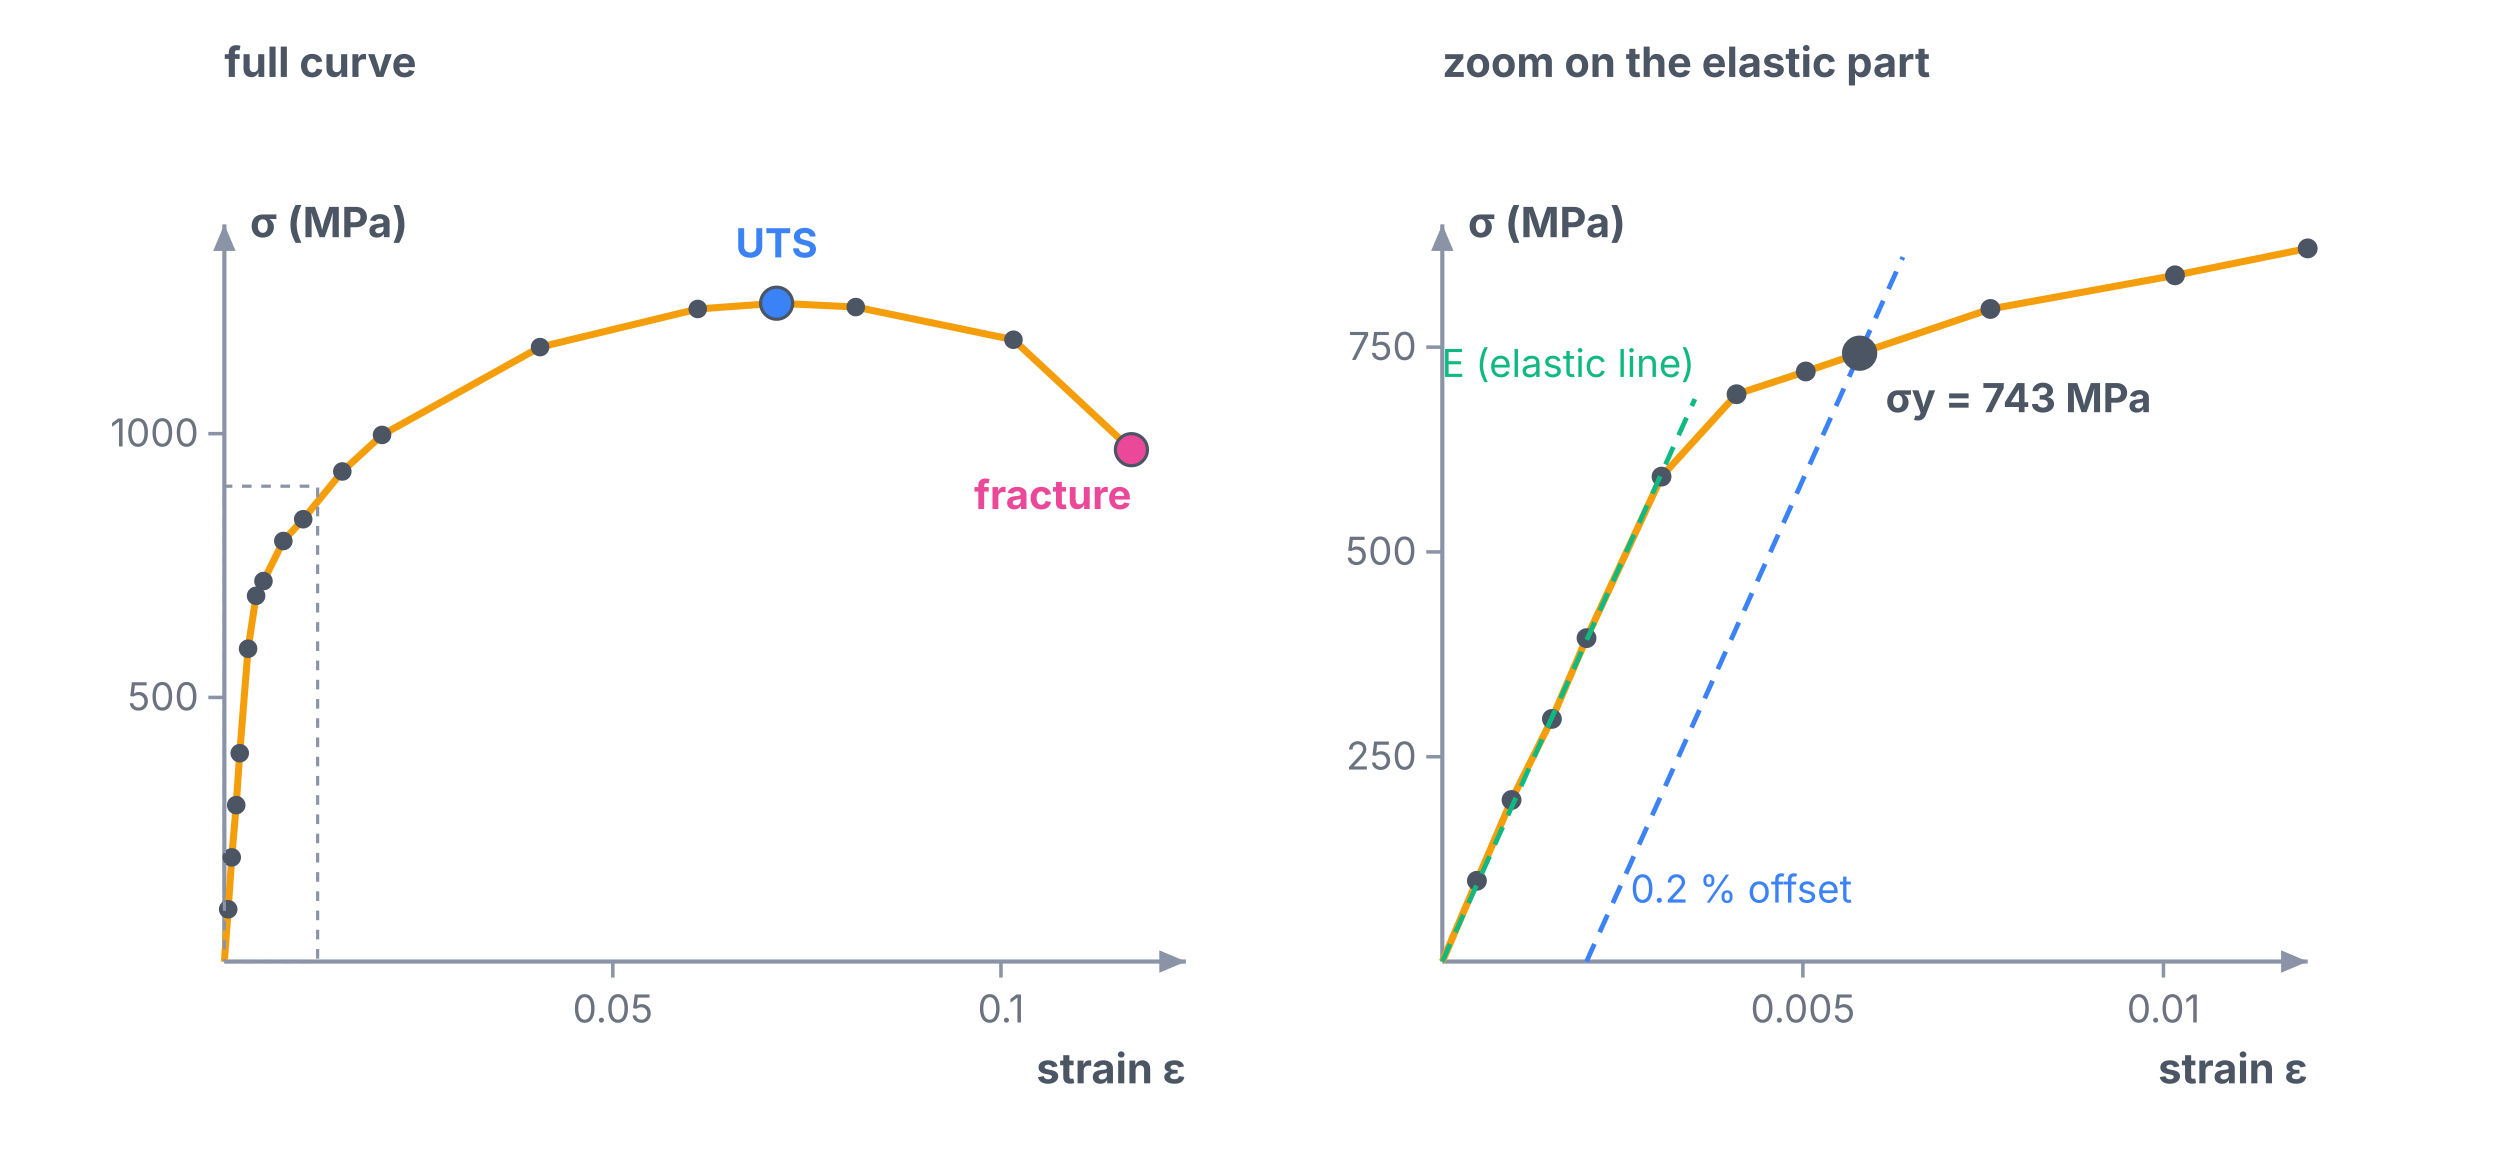
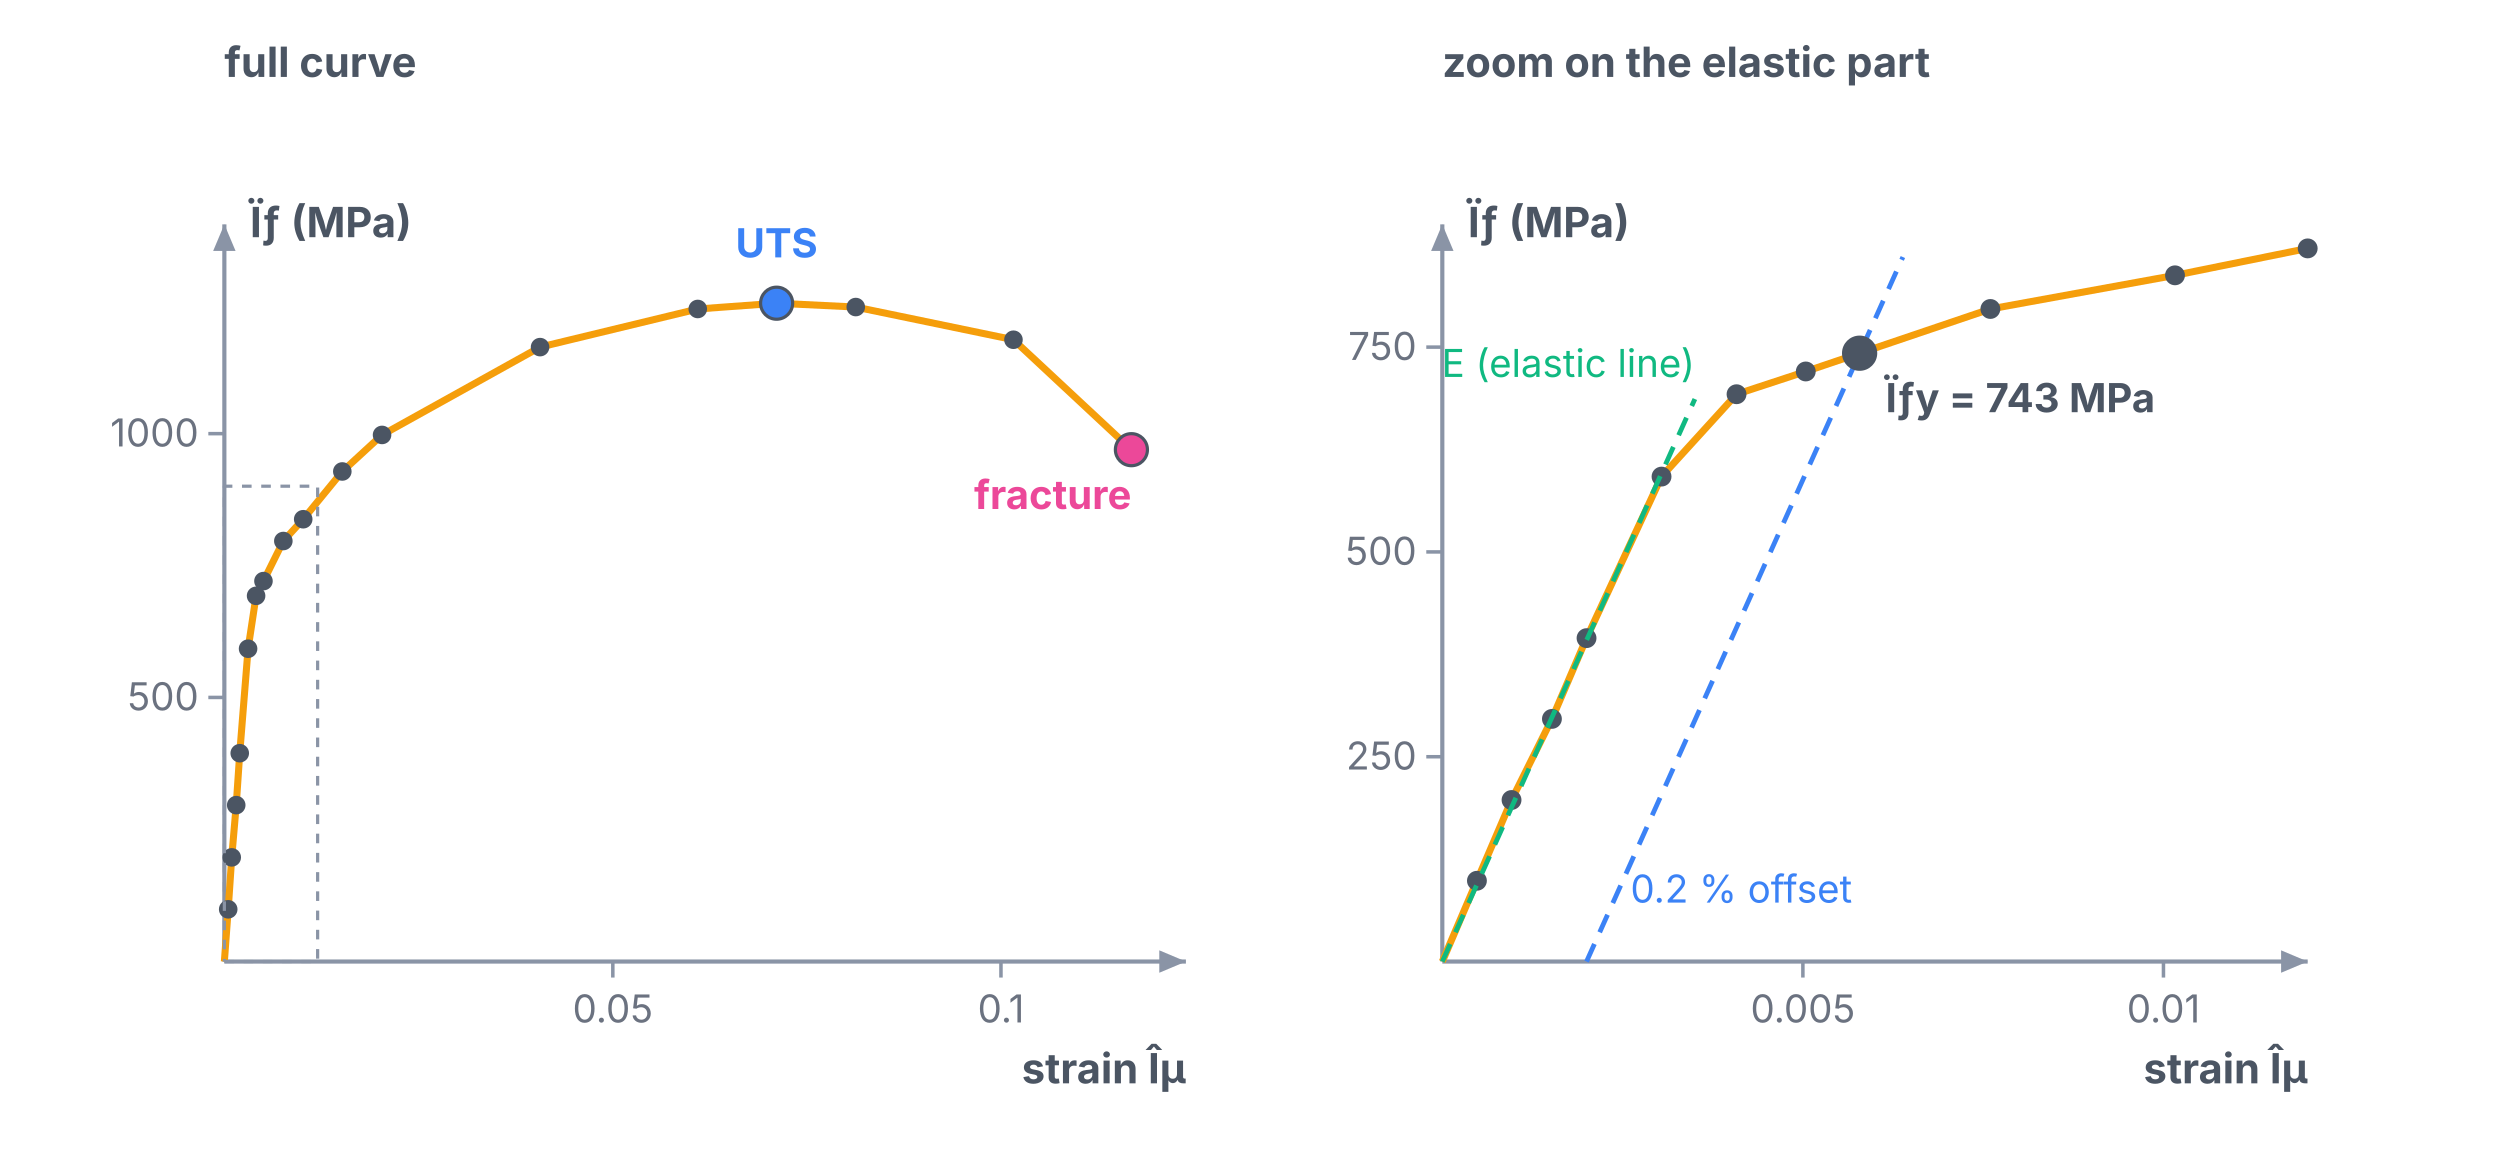
<svg xmlns="http://www.w3.org/2000/svg" viewBox="0 0 780 360" width="100%" class="fig-kit" style="max-width:780px;margin:0 auto;display:block" role="img" aria-label="Problem 1: engineering stress-strain curve from the table">
  <g font-family="Inter, Arial, sans-serif" font-size="13" fill="#8a94a6">
    <line x1="70.0" y1="300.0" x2="370.0" y2="300.0" stroke="#8a94a6" stroke-width="1.3" />
    <path d="M370.0,300.0 L361.7,303.5 L361.7,296.5 Z" fill="#8a94a6" />
    <line x1="70.0" y1="300.0" x2="70.0" y2="70.0" stroke="#8a94a6" stroke-width="1.3" />
    <path d="M70.0,70.0 L73.5,78.3 L66.5,78.3 Z" fill="#8a94a6" />
    <line x1="191.2" y1="300.0" x2="191.2" y2="305.0" stroke="#8a94a6" stroke-width="1.1" />
    <text x="191.2" y="319.0" fill="#6b7280" font-size="12" font-weight="400" text-anchor="middle">0.05</text>
    <line x1="312.3" y1="300.0" x2="312.3" y2="305.0" stroke="#8a94a6" stroke-width="1.1" />
    <text x="312.3" y="319.0" fill="#6b7280" font-size="12" font-weight="400" text-anchor="middle">0.1</text>
    <line x1="65.0" y1="217.6" x2="70.0" y2="217.6" stroke="#8a94a6" stroke-width="1.1" />
    <text x="62.0" y="221.6" fill="#6b7280" font-size="12" font-weight="400" text-anchor="end">500</text>
    <line x1="65.0" y1="135.3" x2="70.0" y2="135.3" stroke="#8a94a6" stroke-width="1.1" />
    <text x="62.0" y="139.3" fill="#6b7280" font-size="12" font-weight="400" text-anchor="end">1000</text>
-     <text x="370.0" y="338.0" fill="#4b5563" font-size="13" font-weight="700" text-anchor="end">strain ε</text>
-     <text x="78.0" y="74.0" fill="#4b5563" font-size="13" font-weight="700" text-anchor="start">σ (MPa)</text>
+     <text x="370.0" y="338.0" fill="#4b5563" font-size="13" font-weight="700" text-anchor="end">strain Îµ</text>
+     <text x="78.0" y="74.0" fill="#4b5563" font-size="13" font-weight="700" text-anchor="start">Ïƒ (MPa)</text>
    <polyline points="70.0,300.0 71.2,283.7 72.3,267.5 73.7,251.2 74.8,235.0 77.4,202.4 79.9,185.9 82.2,181.3 88.4,168.8 94.6,162.0 106.8,147.1 119.2,135.7 168.5,108.3 217.7,96.4 242.3,94.6 267.0,95.8 316.2,106.0 353.0,140.3" fill="none" stroke="#f59e0b" stroke-width="2.2" stroke-linejoin="round" />
    <circle cx="71.2" cy="283.7" r="2.4" fill="#4b5563" stroke="#4b5563" stroke-width="1" />
    <circle cx="72.3" cy="267.5" r="2.4" fill="#4b5563" stroke="#4b5563" stroke-width="1" />
    <circle cx="73.7" cy="251.2" r="2.4" fill="#4b5563" stroke="#4b5563" stroke-width="1" />
    <circle cx="74.8" cy="235.0" r="2.4" fill="#4b5563" stroke="#4b5563" stroke-width="1" />
    <circle cx="77.4" cy="202.4" r="2.4" fill="#4b5563" stroke="#4b5563" stroke-width="1" />
    <circle cx="79.9" cy="185.9" r="2.4" fill="#4b5563" stroke="#4b5563" stroke-width="1" />
    <circle cx="82.2" cy="181.3" r="2.4" fill="#4b5563" stroke="#4b5563" stroke-width="1" />
    <circle cx="88.4" cy="168.8" r="2.4" fill="#4b5563" stroke="#4b5563" stroke-width="1" />
    <circle cx="94.6" cy="162.0" r="2.4" fill="#4b5563" stroke="#4b5563" stroke-width="1" />
    <circle cx="106.8" cy="147.1" r="2.4" fill="#4b5563" stroke="#4b5563" stroke-width="1" />
    <circle cx="119.2" cy="135.7" r="2.4" fill="#4b5563" stroke="#4b5563" stroke-width="1" />
    <circle cx="168.5" cy="108.3" r="2.4" fill="#4b5563" stroke="#4b5563" stroke-width="1" />
    <circle cx="217.7" cy="96.4" r="2.4" fill="#4b5563" stroke="#4b5563" stroke-width="1" />
    <circle cx="242.3" cy="94.6" r="2.4" fill="#4b5563" stroke="#4b5563" stroke-width="1" />
    <circle cx="267.0" cy="95.8" r="2.4" fill="#4b5563" stroke="#4b5563" stroke-width="1" />
    <circle cx="316.2" cy="106.0" r="2.4" fill="#4b5563" stroke="#4b5563" stroke-width="1" />
    <circle cx="353.0" cy="140.3" r="2.4" fill="#4b5563" stroke="#4b5563" stroke-width="1" />
    <circle cx="242.3" cy="94.6" r="5" fill="#3b82f6" stroke="#4b5563" stroke-width="1" />
    <text x="242.3" y="80.3" fill="#3b82f6" font-size="12.5" font-weight="700" text-anchor="middle">UTS</text>
    <circle cx="353.0" cy="140.3" r="5" fill="#ec4899" stroke="#4b5563" stroke-width="1" />
    <text x="353.0" y="158.8" fill="#ec4899" font-size="12.5" font-weight="700" text-anchor="end">fracture</text>
    <polyline points="70.0,300.0 99.1,300.0 99.1,151.7 70.0,151.7 70.0,300.0" fill="none" stroke="#8a94a6" stroke-width="1.0" stroke-dasharray="3,3" stroke-linejoin="round" />
    <text x="70.0" y="24.0" fill="#4b5563" font-size="13" font-weight="700" text-anchor="start">full curve</text>
    <line x1="450.0" y1="300.0" x2="720.0" y2="300.0" stroke="#8a94a6" stroke-width="1.3" />
    <path d="M720.0,300.0 L711.7,303.5 L711.7,296.5 Z" fill="#8a94a6" />
    <line x1="450.0" y1="300.0" x2="450.0" y2="70.0" stroke="#8a94a6" stroke-width="1.3" />
    <path d="M450.0,70.0 L453.5,78.3 L446.5,78.3 Z" fill="#8a94a6" />
    <line x1="562.5" y1="300.0" x2="562.5" y2="305.0" stroke="#8a94a6" stroke-width="1.1" />
    <text x="562.5" y="319.0" fill="#6b7280" font-size="12" font-weight="400" text-anchor="middle">0.005</text>
    <line x1="675.0" y1="300.0" x2="675.0" y2="305.0" stroke="#8a94a6" stroke-width="1.1" />
    <text x="675.0" y="319.0" fill="#6b7280" font-size="12" font-weight="400" text-anchor="middle">0.01</text>
    <line x1="445.0" y1="236.1" x2="450.0" y2="236.1" stroke="#8a94a6" stroke-width="1.1" />
    <text x="442.0" y="240.1" fill="#6b7280" font-size="12" font-weight="400" text-anchor="end">250</text>
    <line x1="445.0" y1="172.2" x2="450.0" y2="172.2" stroke="#8a94a6" stroke-width="1.1" />
    <text x="442.0" y="176.2" fill="#6b7280" font-size="12" font-weight="400" text-anchor="end">500</text>
    <line x1="445.0" y1="108.3" x2="450.0" y2="108.3" stroke="#8a94a6" stroke-width="1.1" />
    <text x="442.0" y="112.3" fill="#6b7280" font-size="12" font-weight="400" text-anchor="end">750</text>
-     <text x="720.0" y="338.0" fill="#4b5563" font-size="13" font-weight="700" text-anchor="end">strain ε</text>
-     <text x="458.0" y="74.0" fill="#4b5563" font-size="13" font-weight="700" text-anchor="start">σ (MPa)</text>
+     <text x="720.0" y="338.0" fill="#4b5563" font-size="13" font-weight="700" text-anchor="end">strain Îµ</text>
+     <text x="458.0" y="74.0" fill="#4b5563" font-size="13" font-weight="700" text-anchor="start">Ïƒ (MPa)</text>
    <polyline points="450.0,300.0 460.8,274.8 471.6,249.6 484.2,224.3 495.0,199.1 518.4,148.7 541.8,123.0 563.4,115.9 621.0,96.4 678.6,85.9 720.0,77.5" fill="none" stroke="#f59e0b" stroke-width="2.2" stroke-linejoin="round" />
    <circle cx="460.8" cy="274.8" r="2.6" fill="#4b5563" stroke="#4b5563" stroke-width="1" />
    <circle cx="471.6" cy="249.6" r="2.6" fill="#4b5563" stroke="#4b5563" stroke-width="1" />
    <circle cx="484.2" cy="224.3" r="2.6" fill="#4b5563" stroke="#4b5563" stroke-width="1" />
    <circle cx="495.0" cy="199.1" r="2.6" fill="#4b5563" stroke="#4b5563" stroke-width="1" />
    <circle cx="518.4" cy="148.7" r="2.6" fill="#4b5563" stroke="#4b5563" stroke-width="1" />
    <circle cx="541.8" cy="123.0" r="2.6" fill="#4b5563" stroke="#4b5563" stroke-width="1" />
    <circle cx="563.4" cy="115.9" r="2.6" fill="#4b5563" stroke="#4b5563" stroke-width="1" />
    <circle cx="621.0" cy="96.4" r="2.6" fill="#4b5563" stroke="#4b5563" stroke-width="1" />
    <circle cx="678.6" cy="85.9" r="2.6" fill="#4b5563" stroke="#4b5563" stroke-width="1" />
    <circle cx="720.0" cy="77.5" r="2.6" fill="#4b5563" stroke="#4b5563" stroke-width="1" />
    <polyline points="450.0,300.0 528.8,124.5" fill="none" stroke="#10b981" stroke-width="1.5" stroke-dasharray="6,4" stroke-linejoin="round" />
    <polyline points="495.0,300.0 593.7,80.2" fill="none" stroke="#3b82f6" stroke-width="1.5" stroke-dasharray="6,4" stroke-linejoin="round" />
    <circle cx="580.2" cy="110.2" r="5" fill="#4b5563" stroke="#4b5563" stroke-width="1" />
-     <text x="588.3" y="128.6" fill="#4b5563" font-size="12.5" font-weight="700" text-anchor="start">σy = 743 MPa</text>
+     <text x="588.3" y="128.6" fill="#4b5563" font-size="12.5" font-weight="700" text-anchor="start">Ïƒy = 743 MPa</text>
    <text x="528.8" y="117.6" fill="#10b981" font-size="12" font-weight="400" text-anchor="end">E (elastic line)</text>
    <text x="508.7" y="281.6" fill="#3b82f6" font-size="12" font-weight="400" text-anchor="start">0.2 % offset</text>
    <text x="450.0" y="24.0" fill="#4b5563" font-size="13" font-weight="700" text-anchor="start">zoom on the elastic part</text>
  </g>
</svg>
